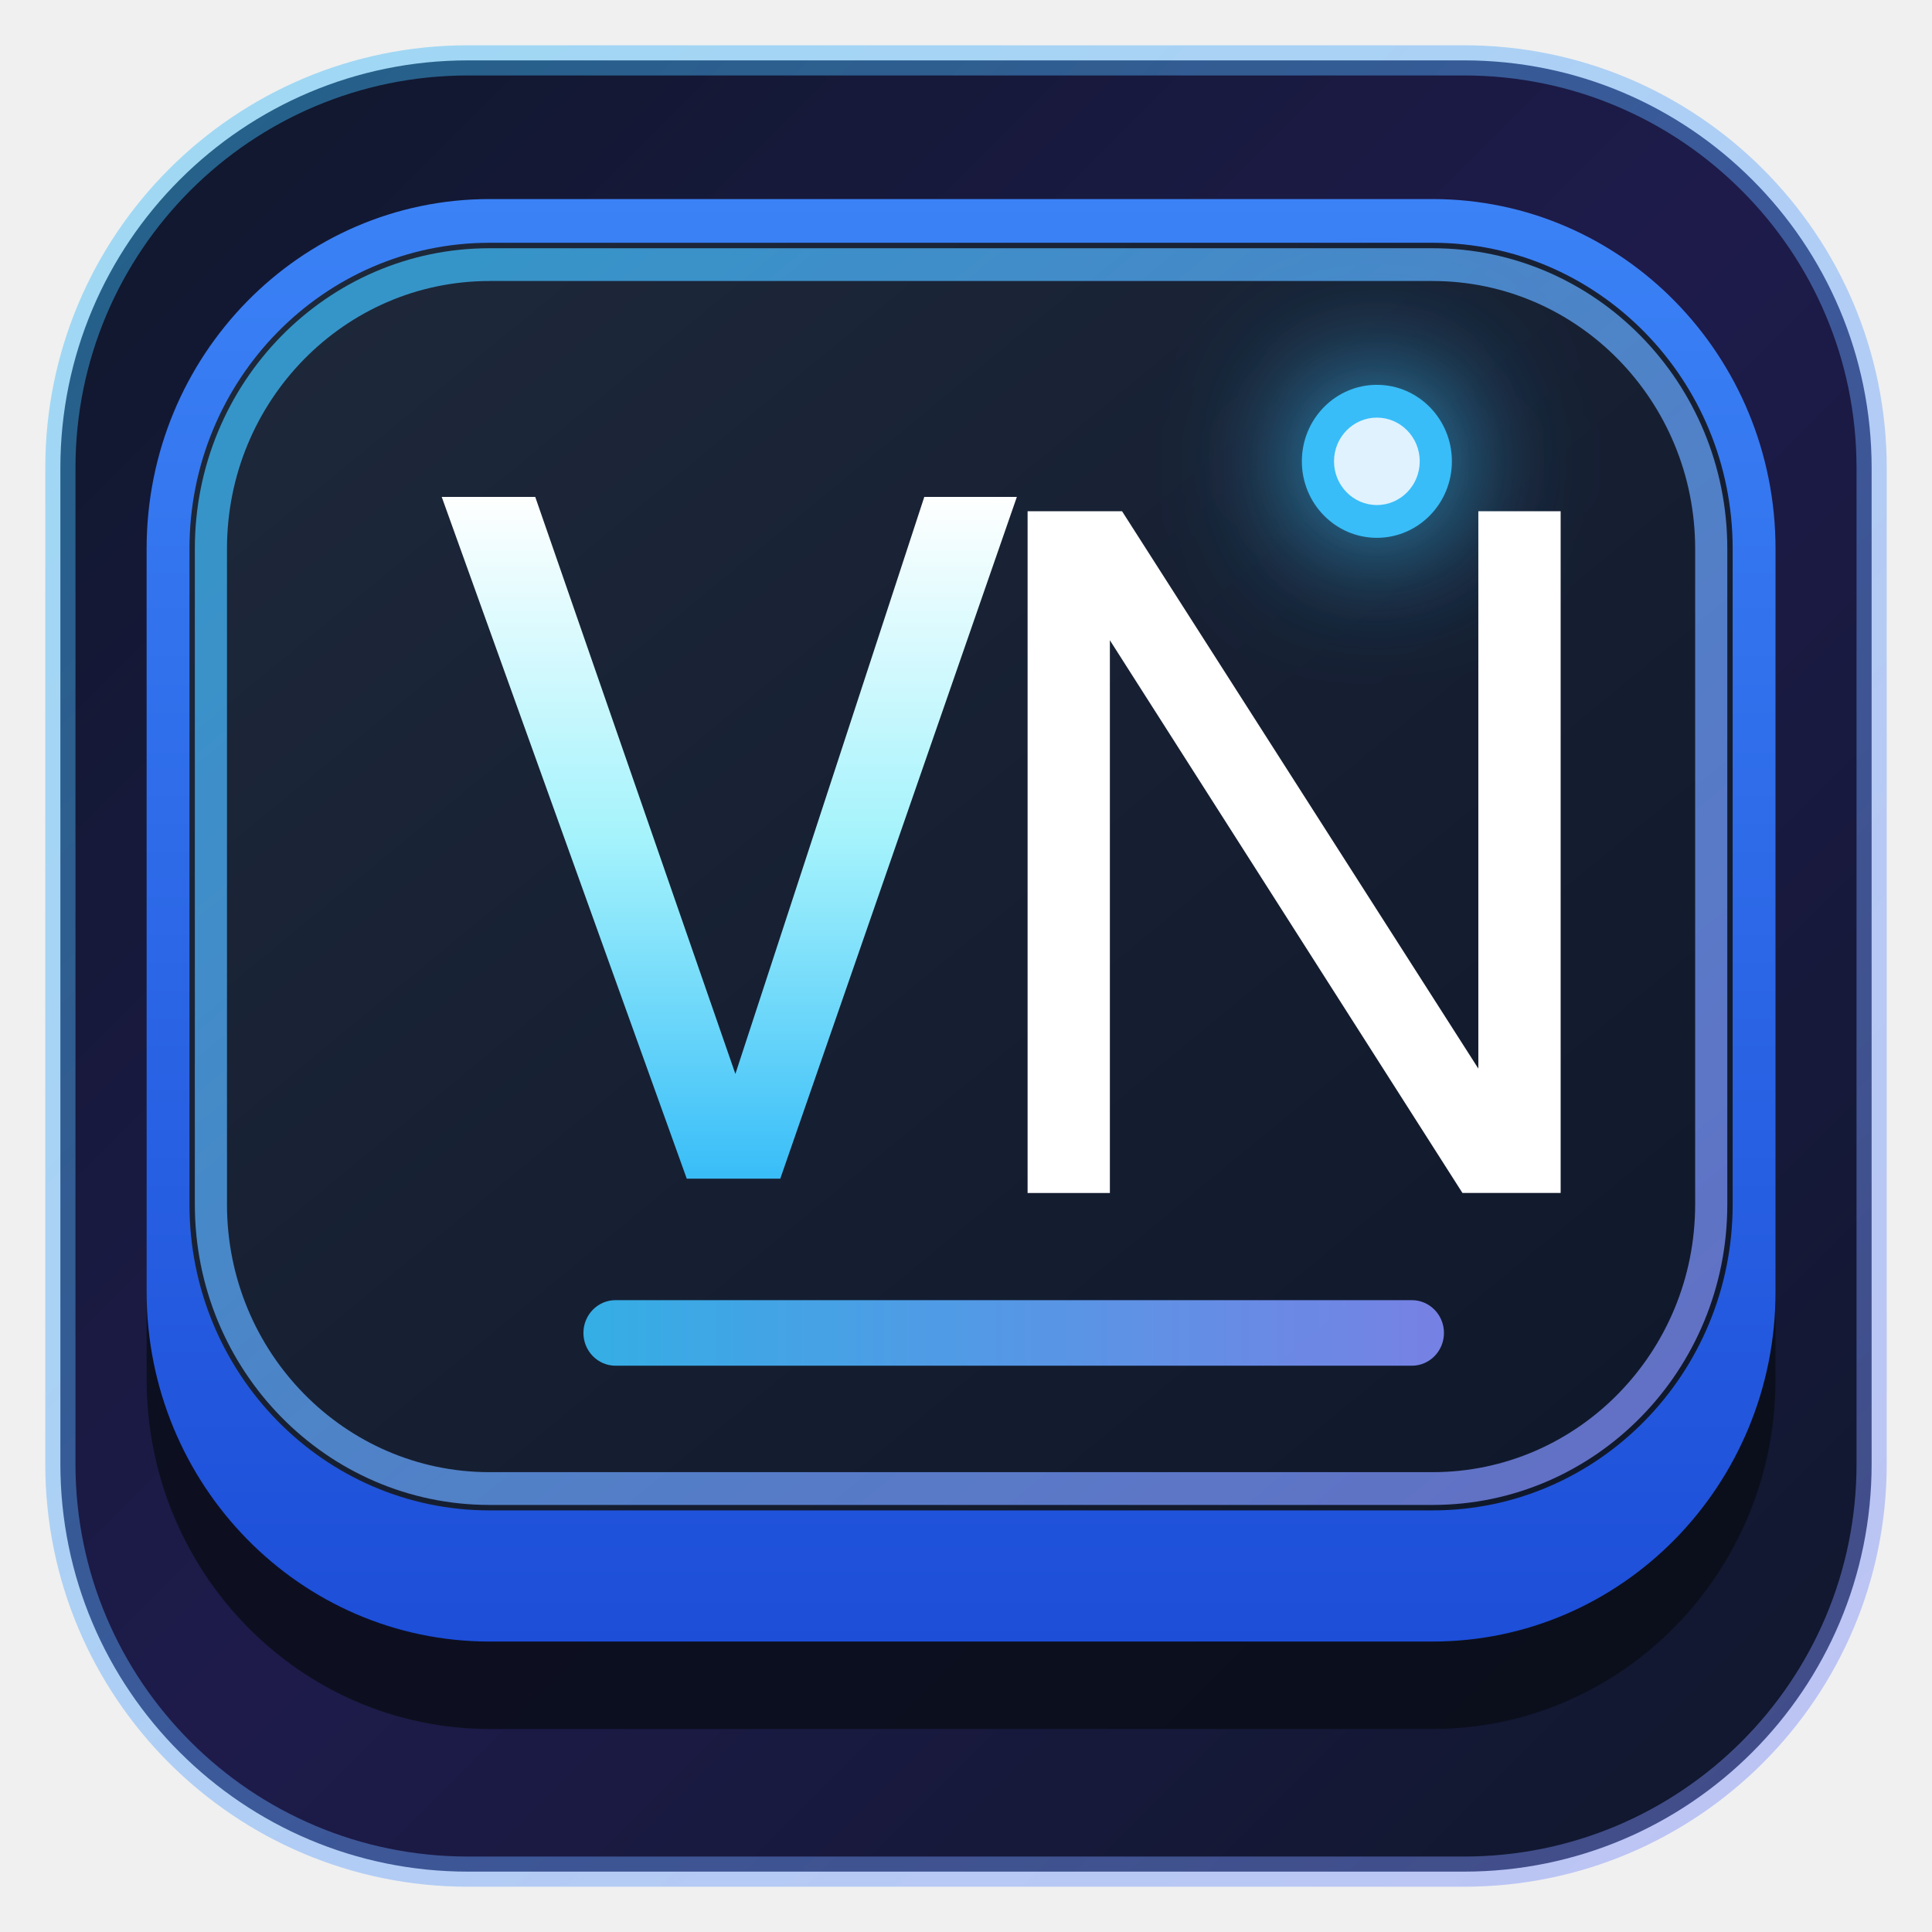
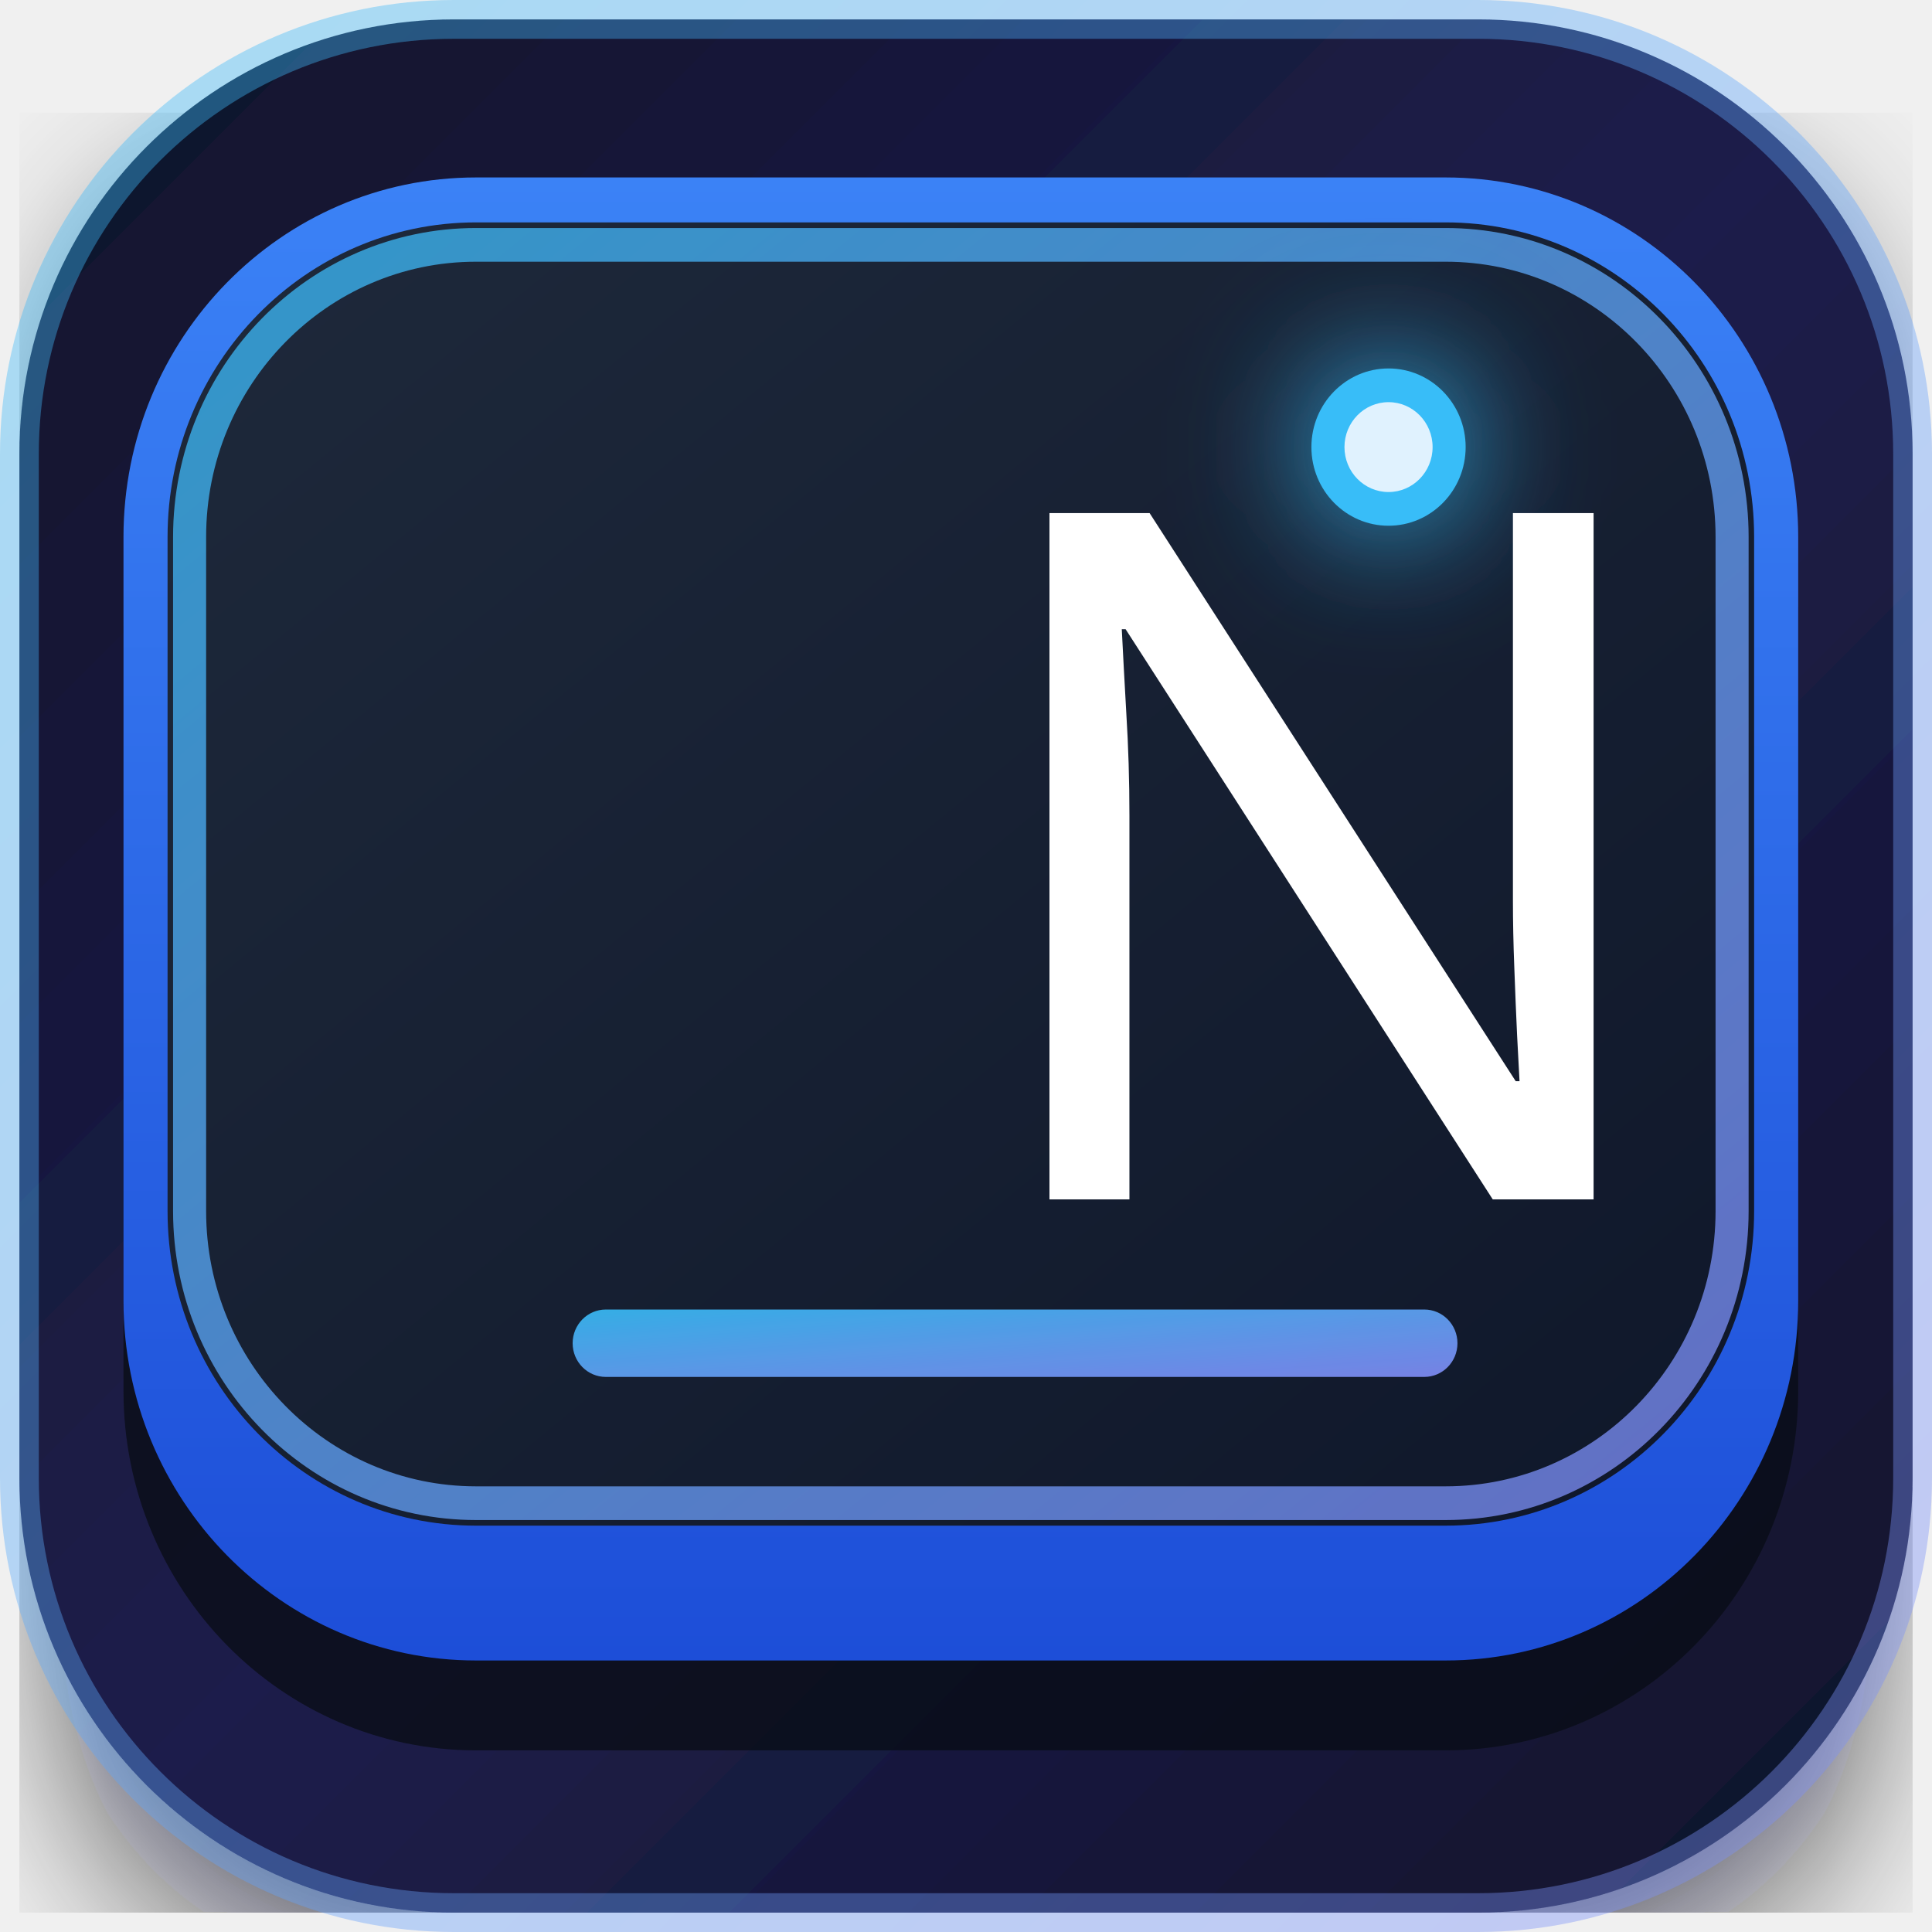
- <svg xmlns="http://www.w3.org/2000/svg" viewBox="0 0 128 128" width="128" height="128" version="1.1">
-   <defs>
-     <linearGradient id="bgGrad" x1="0%" y1="0%" x2="100%" y2="100%">
-       <stop offset="0%" stop-color="#0f172a" />
-       <stop offset="50%" stop-color="#1e1b4b" />
-       <stop offset="100%" stop-color="#0f172a" />
+ <svg xmlns="http://www.w3.org/2000/svg" xmlns:xlink="http://www.w3.org/1999/xlink" viewBox="0 0 124.5 124.5" width="124.5" height="124.5" version="1.1" id="svg17">
+   <defs id="defs10">
+     <linearGradient id="bgGrad" x1="3" y1="3" x2="125" y2="125" gradientUnits="userSpaceOnUse" gradientTransform="translate(-1.75,-1.75)">
+       <stop offset="0%" stop-color="#0f172a" id="stop1" />
+       <stop offset="50%" stop-color="#1e1b4b" id="stop2" />
+       <stop offset="100%" stop-color="#0f172a" id="stop3" />
    </linearGradient>
-     <linearGradient id="keyBevel" x1="24.2" y1="30" x2="24.2" y2="101" gradientTransform="matrix(1.073,0,0,0.932,-0.23,0.29)" gradientUnits="userSpaceOnUse">
-       <stop offset="0%" stop-color="#3b82f6" />
-       <stop offset="100%" stop-color="#1d4ed8" />
+     <linearGradient id="keyBevel" x1="24.229" y1="30.046" x2="24.229" y2="100.87" gradientTransform="matrix(1.073087,0,0,0.9318911,-0.2337101,0.2880251)" gradientUnits="userSpaceOnUse">
+       <stop offset="0%" stop-color="#3b82f6" id="stop4" />
+       <stop offset="100%" stop-color="#1d4ed8" id="stop5" />
    </linearGradient>
-     <linearGradient id="keySurface" x1="25.1" y1="33.4" x2="89.8" y2="98" gradientTransform="matrix(1.114,0,0,0.898,-0.23,0.29)" gradientUnits="userSpaceOnUse">
-       <stop offset="0%" stop-color="#1e293b" />
-       <stop offset="100%" stop-color="#0f172a" />
+     <linearGradient id="keySurface" x1="25.131" y1="33.425" x2="89.753" y2="98.047" gradientTransform="matrix(1.114172,0,0,0.8975275,-0.2337101,0.2880251)" gradientUnits="userSpaceOnUse">
+       <stop offset="0%" stop-color="#1e293b" id="stop6" />
+       <stop offset="100%" stop-color="#0f172a" id="stop7" />
    </linearGradient>
-     <linearGradient id="accentGlow" x1="0%" y1="0%" x2="100%" y2="100%">
-       <stop offset="0%" stop-color="#38bdf8" />
-       <stop offset="50%" stop-color="#60a5fa" />
-       <stop offset="100%" stop-color="#818cf8" />
+     <linearGradient id="accentGlow" x1="0" y1="0" x2="1" y2="1">
+       <stop offset="0%" stop-color="#38bdf8" id="stop8" />
+       <stop offset="50%" stop-color="#60a5fa" id="stop9" />
+       <stop offset="100%" stop-color="#818cf8" id="stop10" />
    </linearGradient>
-     <linearGradient id="vLetterGrad" x1="0" y1="1" x2="0" y2="0">
-       <stop offset="0%" stop-color="#38bdf8" />
-       <stop offset="50%" stop-color="#a5f3fc" />
-       <stop offset="100%" stop-color="#ffffff" />
-     </linearGradient>
-     <filter id="glowFilter" x="-100%" y="-100%" width="300%" height="300%">
-       <feGaussianBlur stdDeviation="3" result="blur" />
-       <feComposite in="SourceGraphic" in2="blur" operator="over" />
+     <filter id="softShadow" x="0" y="0" width="1" height="1">
+       <feDropShadow dx="0" dy="6" stdDeviation="6" flood-color="#020617" flood-opacity="0.6" />
    </filter>
-     <linearGradient id="cursorGrad" x1="0%" y1="0%" x2="100%" y2="0%">
-       <stop offset="0%" stop-color="#38bdf8" />
-       <stop offset="100%" stop-color="#818cf8" />
-     </linearGradient>
+     <filter id="glowFilter" x="-1.029" y="-1.029" width="3.057" height="3.057">
+       <feGaussianBlur stdDeviation="3" result="blur" id="feGaussianBlur10" />
+       <feComposite in="SourceGraphic" in2="blur" operator="over" id="feComposite10" />
+     </filter>
+     <linearGradient xlink:href="#accentGlow" id="linearGradient17" x1="12.05" y1="288.467" x2="23.004" y2="299.422" gradientTransform="matrix(3.665578,0,0,0.2738613,1.979405,-0.3307594)" gradientUnits="userSpaceOnUse" />
+     <linearGradient xlink:href="#accentGlow" id="linearGradient19" x1="25.334" y1="33.732" x2="89.453" y2="97.851" gradientTransform="matrix(1.115114,0,0,0.8967696,-0.2337101,0.2880251)" gradientUnits="userSpaceOnUse" />
+     <meshgradient id="meshgradient45" gradientUnits="userSpaceOnUse" x="38.291" y="45.949" gradientTransform="translate(0,1.955833)">
+       <meshrow id="meshrow45">
+         <meshpatch id="meshpatch45">
+           <stop path="c 7.518,0  15.037,0  22.555,0" style="stop-color:#ffffff;stop-opacity:1" id="stop46" />
+           <stop path="c 0,8.642  0,17.283  0,25.925" style="stop-color:#44f4f9;stop-opacity:1" id="stop47" />
+           <stop path="c -7.518,0  -15.037,0  -22.555,0" style="stop-color:#ffffff;stop-opacity:1" id="stop48" />
+           <stop path="c 0,-8.642  0,-17.283  0,-25.925" style="stop-color:#44f4f9;stop-opacity:1" id="stop49" />
+         </meshpatch>
+       </meshrow>
+     </meshgradient>
+     <linearGradient xlink:href="#accentGlow" id="linearGradient2" x1="1.75" y1="1.75" x2="126.25" y2="126.25" gradientUnits="userSpaceOnUse" gradientTransform="translate(-1.75,-1.75)" />
  </defs>
-   <rect x="4" y="4" width="120" height="120" rx="27" fill="url(#bgGrad)" />
-   <rect x="4" y="4" width="120" height="120" rx="27" fill="none" stroke="url(#accentGlow)" stroke-width="2" opacity="0.45" />
-   <g transform="matrix(1.42,0,0,1.448,-26.88,-27.776)">
-     <rect x="25.77" y="32.29" width="76" height="66" rx="16" fill="#090d16" opacity="0.8" />
-     <rect x="25.77" y="28.29" width="76" height="66" rx="16" fill="url(#keyBevel)" />
-     <rect x="27.77" y="30.29" width="72" height="58" rx="14" fill="url(#keySurface)" />
-     <rect x="28.77" y="31.29" width="70" height="56" rx="13" fill="none" stroke="url(#accentGlow)" stroke-width="1.5" opacity="0.75" />
-     <g transform="translate(-0.83,-1.71)">
-       <circle cx="84" cy="42" r="3.5" fill="#38bdf8" filter="url(#glowFilter)" />
-       <circle cx="84" cy="42" r="2" fill="#e0f2fe" />
+   <rect x="1.25" y="1.25" width="122" height="122" rx="28" fill="url(#bgGrad)" filter="url(#softShadow)" id="rect10" style="fill:url(#bgGrad)" />
+   <rect x="1.25" y="1.25" width="122" height="122" rx="28" fill="none" stroke="url(#accentGlow)" stroke-width="2.5" opacity="0.4" id="rect11" style="stroke:url(#linearGradient2)" />
+   <g id="g18" transform="matrix(1.42,0,0,1.448,-28.63,-29.526)">
+     <rect x="25.766" y="32.288" width="76" height="66" rx="16" fill="#090d16" opacity="0.8" id="rect12" />
+     <rect x="25.766" y="28.288" width="76" height="66" rx="16" fill="url(#keyBevel)" id="rect13" style="fill:url(#keyBevel)" />
+     <rect x="27.766" y="30.288" width="72" height="58" rx="14" fill="url(#keySurface)" id="rect14" style="fill:url(#keySurface)" />
+     <rect x="28.766" y="31.288" width="70" height="56" rx="13" fill="none" stroke="url(#accentGlow)" stroke-width="1.5" opacity="0.75" id="rect15" style="stroke:url(#linearGradient19)" />
+     <g id="g17" transform="translate(-0.8252594,-1.711975)">
+       <circle cx="84" cy="42" r="3.5" fill="#38bdf8" filter="url(#glowFilter)" id="circle15" />
+       <circle cx="84" cy="42" r="2" fill="#e0f2fe" id="circle16" />
    </g>
-     <rect x="46.15" y="78.67" width="40.15" height="3" rx="1.5" fill="url(#cursorGrad)" opacity="0.9" />
-     <path d="M 54.797,73.829 65.728,42.33 H 61.451 L 52.723,68.99 43.476,42.33 h -4.321 l 11.321,31.499 z" fill="url(#vLetterGrad)" transform="scale(1.009811,0.9902843)" />
-     <path d="M 90.853,42.991 H 87.05 V 68.743 L 70.588,42.991 h -4.364 v 31.499 h 3.802 V 48.953 l 16.29,25.536 h 4.537 z" fill="#ffffff" transform="scale(1.009811,0.9902843)" />
+     <rect x="46.149" y="78.669" width="40.154" height="3" rx="1.506" fill="url(#accentGlow)" opacity="0.9" id="rect17" style="fill:url(#linearGradient17);stroke-width:1.002" />
+     <text xml:space="preserve" style="font-style:italic;font-size:13.948px;font-family:'Gentium Book Plus';-inkscape-font-specification:'Gentium Book Plus Italic';writing-mode:lr-tb;direction:ltr;fill:none;stroke:#000000;stroke-width:0;stroke-dasharray:none" x="47.509" y="127.282" id="text1" transform="scale(1.009811,0.9902843)">
+       <tspan id="tspan1" style="stroke-width:0;stroke-dasharray:none" x="47.509" y="127.282" />
+     </text>
+     <text xml:space="preserve" style="font-style:italic;font-size:43.209px;font-family:'Gentium Book Plus';-inkscape-font-specification:'Gentium Book Plus Italic';writing-mode:lr-tb;direction:ltr;mix-blend-mode:normal;fill:url(#meshgradient45);fill-rule:nonzero;stroke:#000000;stroke-width:0;stroke-dasharray:none" x="37.859" y="73.829" id="text2" transform="scale(1.009811,0.9902843)">
+       <tspan id="tspan2" style="font-style:normal;font-variant:normal;font-weight:normal;font-stretch:normal;font-family:'iCiel Mijas';-inkscape-font-specification:'iCiel Mijas';fill:url(#meshgradient45);fill-rule:nonzero;stroke-width:0" x="37.859" y="73.829">V</tspan>
+     </text>
+     <text xml:space="preserve" style="font-style:italic;font-size:43.209px;font-family:'Gentium Book Plus';-inkscape-font-specification:'Gentium Book Plus Italic';writing-mode:lr-tb;direction:ltr;fill:#ffffff;fill-opacity:1;stroke:#000000;stroke-width:0;stroke-dasharray:none" x="62.94" y="74.49" id="text2-3" transform="scale(1.009811,0.9902843)">
+       <tspan id="tspan2-3" style="font-style:normal;font-variant:normal;font-weight:normal;font-stretch:normal;font-family:'iCiel Mijas';-inkscape-font-specification:'iCiel Mijas';fill:#ffffff;fill-opacity:1;stroke-width:0" x="62.94" y="74.49">N</tspan>
+     </text>
  </g>
</svg>
